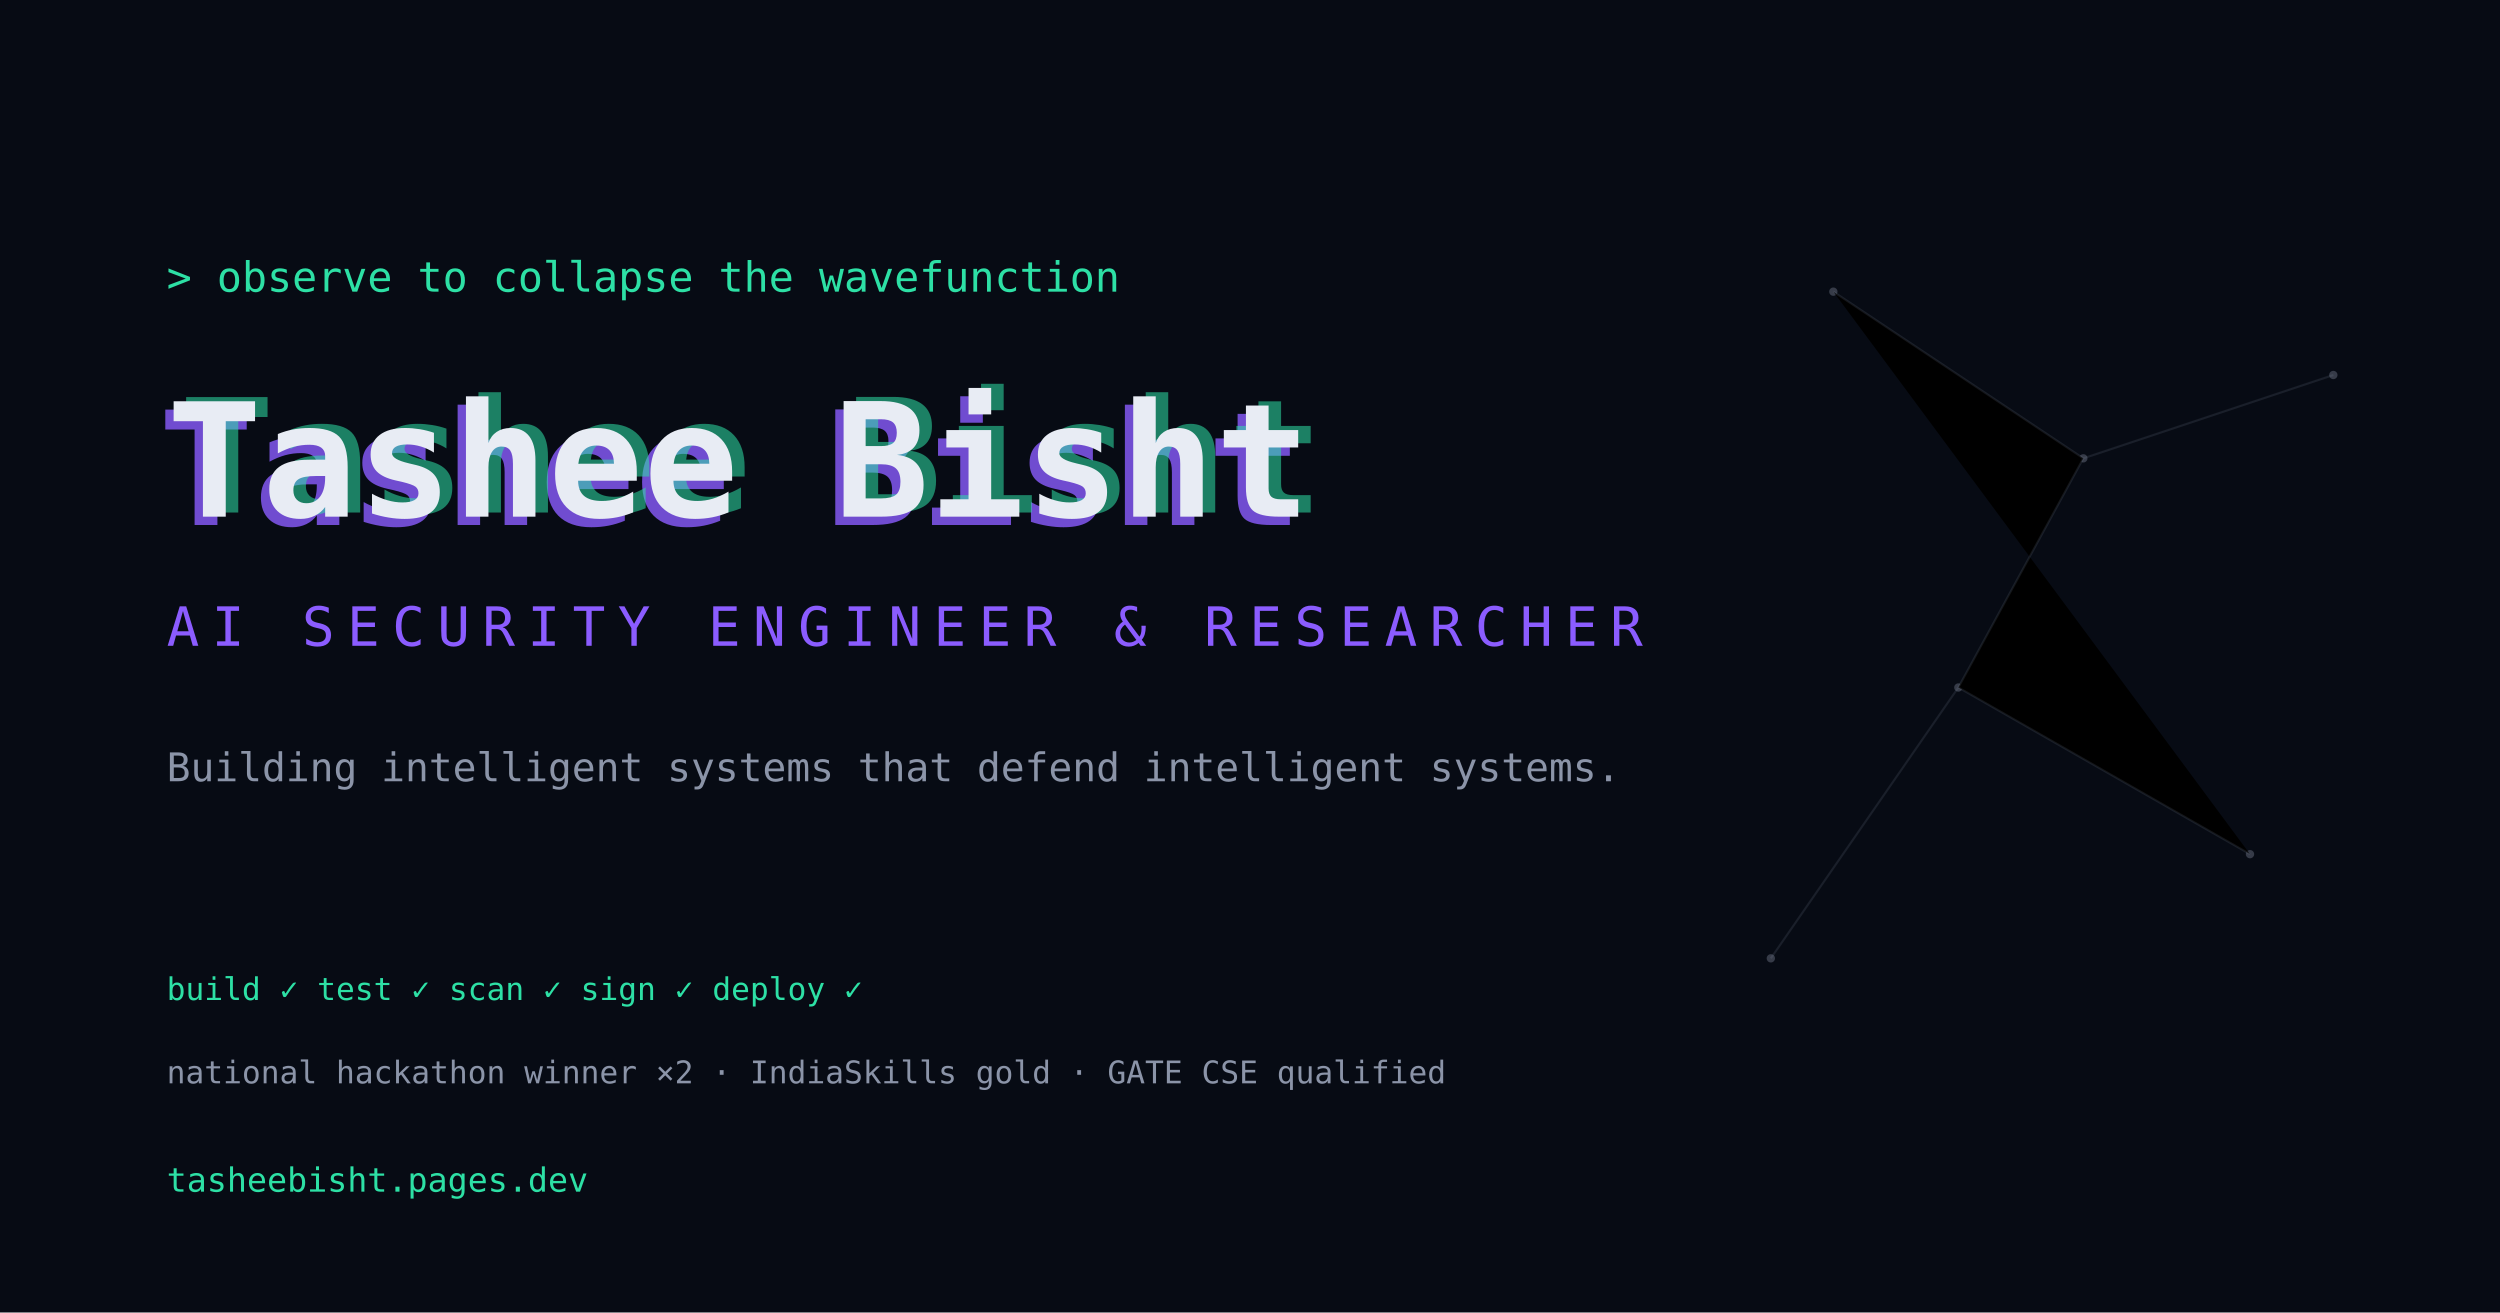
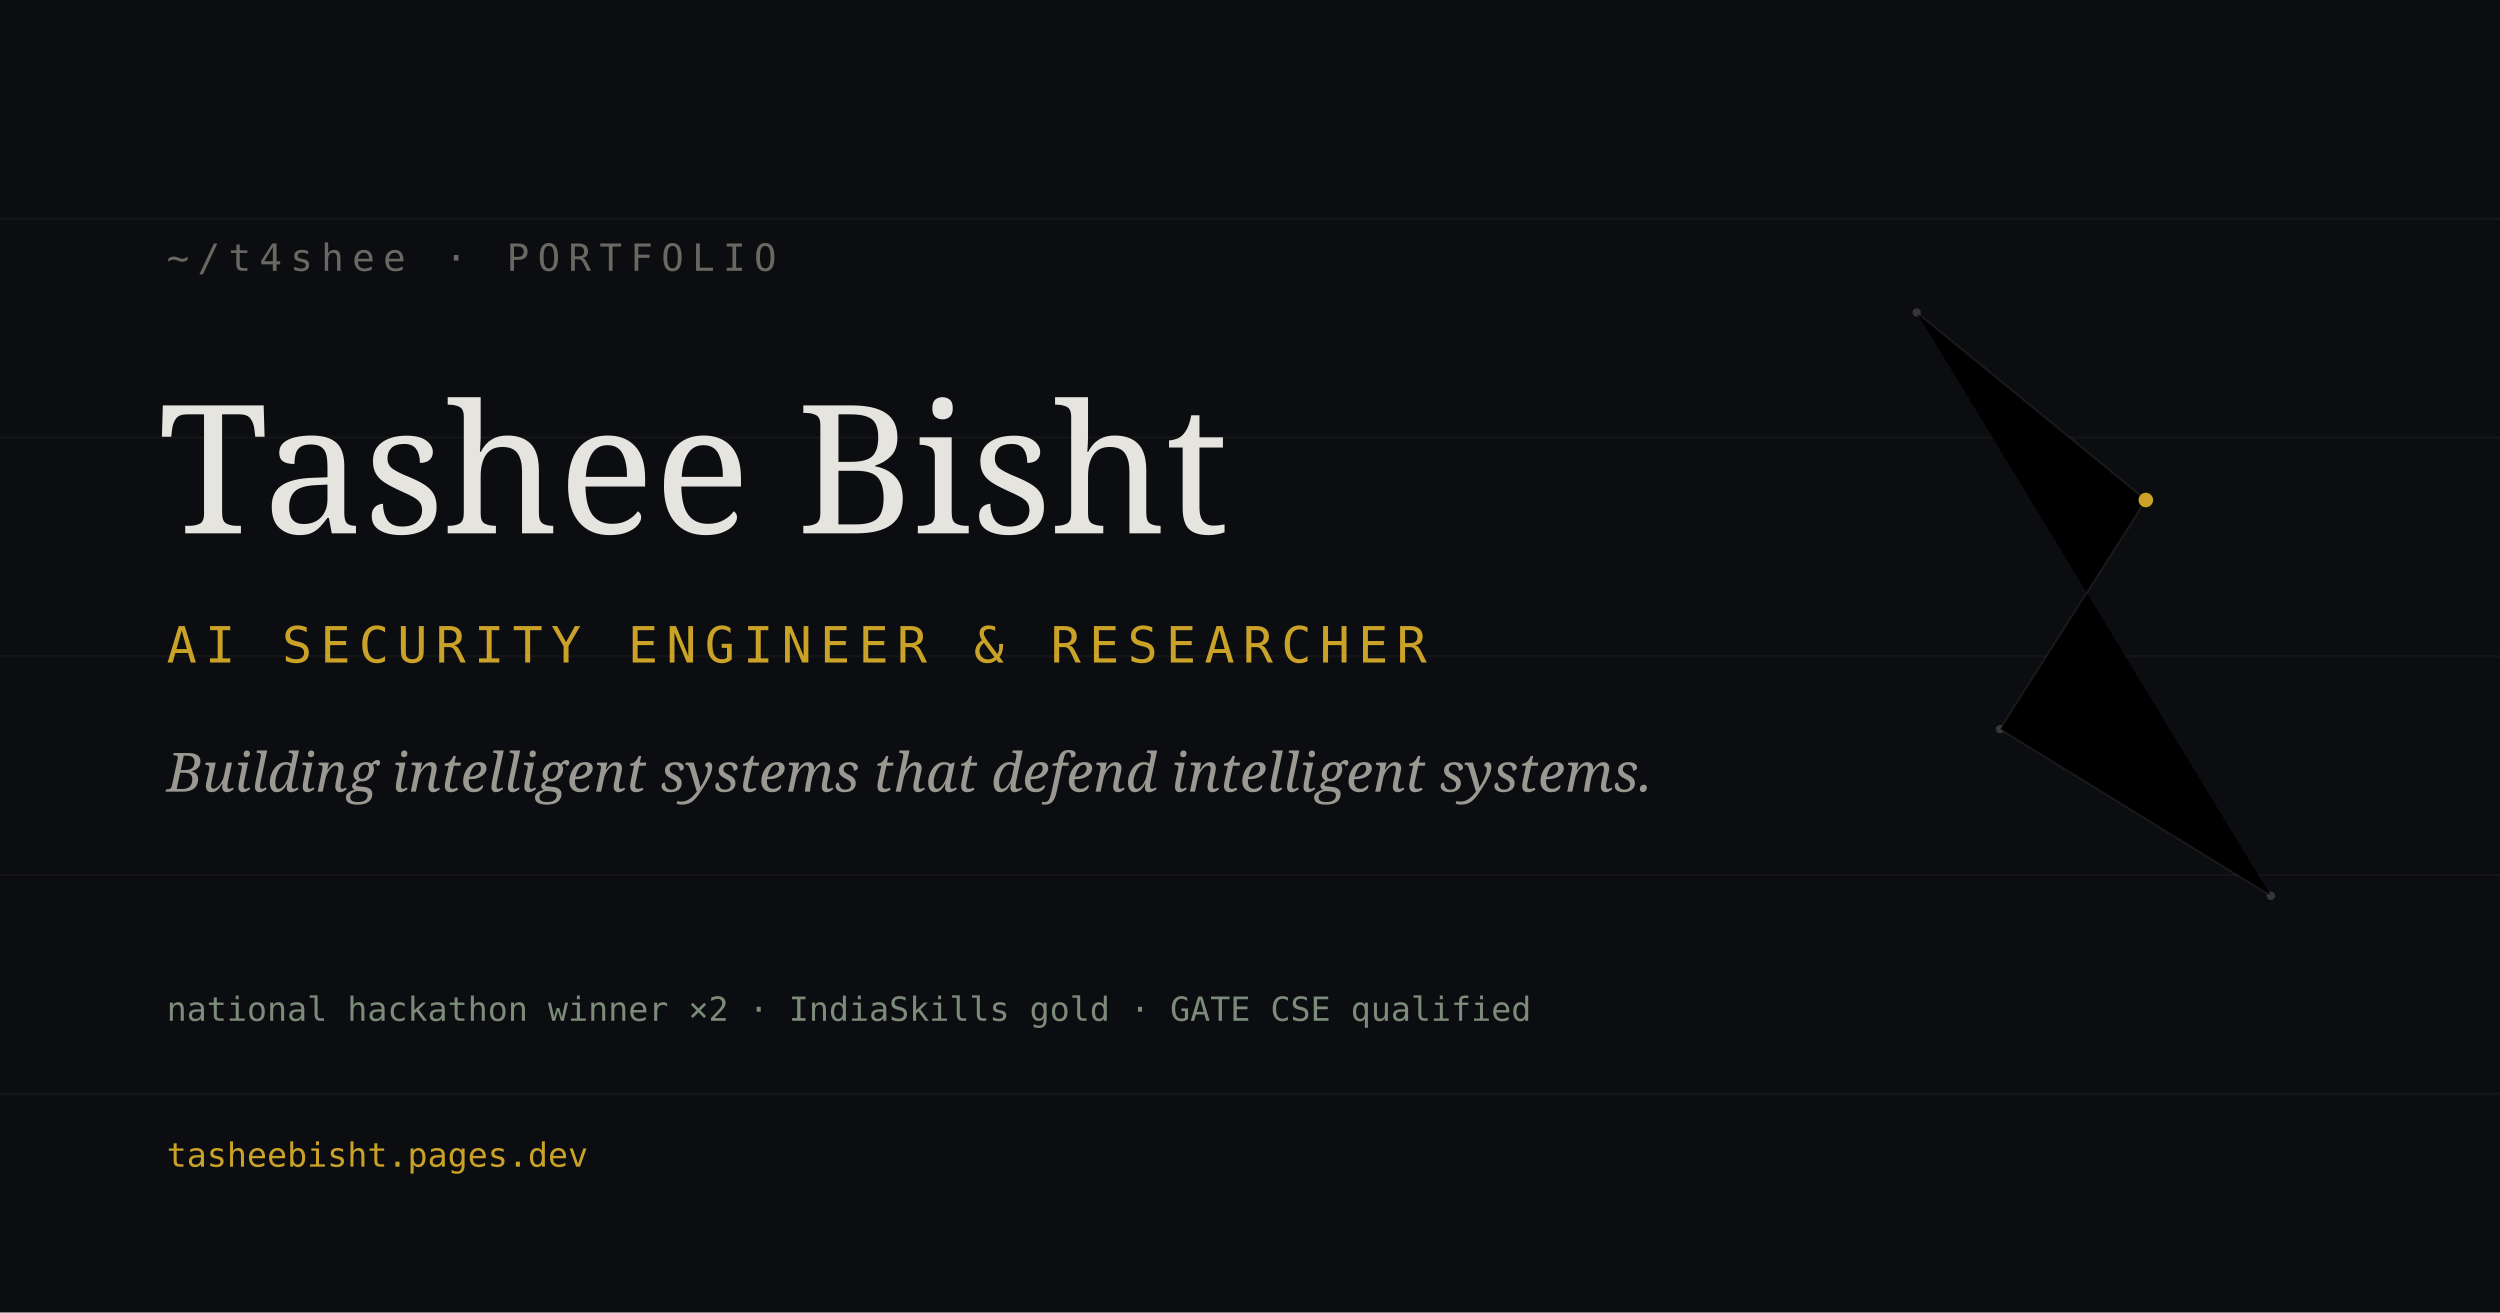
<svg xmlns="http://www.w3.org/2000/svg" width="1200" height="630" viewBox="0 0 1200 630">
-   <rect width="1200" height="630" fill="#070B14" />
-   <g fill="#8B94A8" opacity="0.35">
-     <circle cx="880" cy="140" r="2" />
-     <circle cx="1000" cy="220" r="2" />
-     <circle cx="940" cy="330" r="2" />
-     <circle cx="1080" cy="410" r="2" />
-     <circle cx="850" cy="460" r="2" />
-     <circle cx="1120" cy="180" r="2" />
+   <rect width="1200" height="630" fill="#0C0D10" />
+   <g stroke="#E6E4DF" stroke-opacity="0.04">
+     <path d="M0 105h1200M0 210h1200M0 315h1200M0 420h1200M0 525h1200" />
  </g>
-   <g stroke="#8B94A8" stroke-opacity="0.15">
-     <path d="M880 140L1000 220L940 330L1080 410M940 330L850 460M1000 220L1120 180" />
+   <g fill="#9A9891" opacity="0.3">
+     <circle cx="920" cy="150" r="2" />
+     <circle cx="1030" cy="240" r="2" />
+     <circle cx="960" cy="350" r="2" />
+     <circle cx="1090" cy="430" r="2" />
  </g>
-   <text x="76" y="252" font-family="monospace" font-size="76" font-weight="bold" fill="#8B5CFF" opacity="0.8">Tashee Bisht</text>
-   <text x="86" y="246" font-family="monospace" font-size="76" font-weight="bold" fill="#2DE0A5" opacity="0.55">Tashee Bisht</text>
-   <text x="80" y="248" font-family="monospace" font-size="76" font-weight="bold" fill="#E8ECF4">Tashee Bisht</text>
-   <text x="80" y="310" font-family="monospace" font-size="26" letter-spacing="6" fill="#8B5CFF">AI SECURITY ENGINEER &amp; RESEARCHER</text>
-   <text x="80" y="375" font-family="monospace" font-size="19" fill="#8B94A8">Building intelligent systems that defend intelligent systems.</text>
-   <text x="80" y="140" font-family="monospace" font-size="20" fill="#2DE0A5">&gt; observe to collapse the wavefunction</text>
-   <g font-family="monospace" font-size="15" fill="#2DE0A5">
-     <text x="80" y="480">build ✓   test ✓   scan ✓   sign ✓   deploy ✓</text>
+   <g stroke="#9A9891" stroke-opacity="0.12">
+     <path d="M920 150L1030 240L960 350L1090 430" />
  </g>
-   <text x="80" y="520" font-family="monospace" font-size="15" fill="#8B94A8">national hackathon winner ×2 · IndiaSkills gold · GATE CSE qualified</text>
-   <text x="80" y="572" font-family="monospace" font-size="16" fill="#2DE0A5">tasheebisht.pages.dev</text>
+   <circle cx="1030" cy="240" r="3.5" fill="#C9A227" />
+   <text x="80" y="130" font-family="monospace" font-size="18" letter-spacing="4" fill="#6A6862">~/t4shee · PORTFOLIO</text>
+   <text x="76" y="256" font-family="Georgia, serif" font-size="86" font-weight="500" fill="#E6E4DF">Tashee Bisht</text>
+   <text x="80" y="318" font-family="monospace" font-size="24" letter-spacing="4" fill="#C9A227">AI SECURITY ENGINEER &amp; RESEARCHER</text>
+   <text x="80" y="380" font-family="Georgia, serif" font-size="26" font-style="italic" fill="#9A9891">Building intelligent systems that defend intelligent systems.</text>
+   <text x="80" y="490" font-family="monospace" font-size="16" fill="#7C8B7A">national hackathon winner ×2 · IndiaSkills gold · GATE CSE qualified</text>
+   <text x="80" y="560" font-family="monospace" font-size="16" fill="#C9A227">tasheebisht.pages.dev</text>
</svg>
